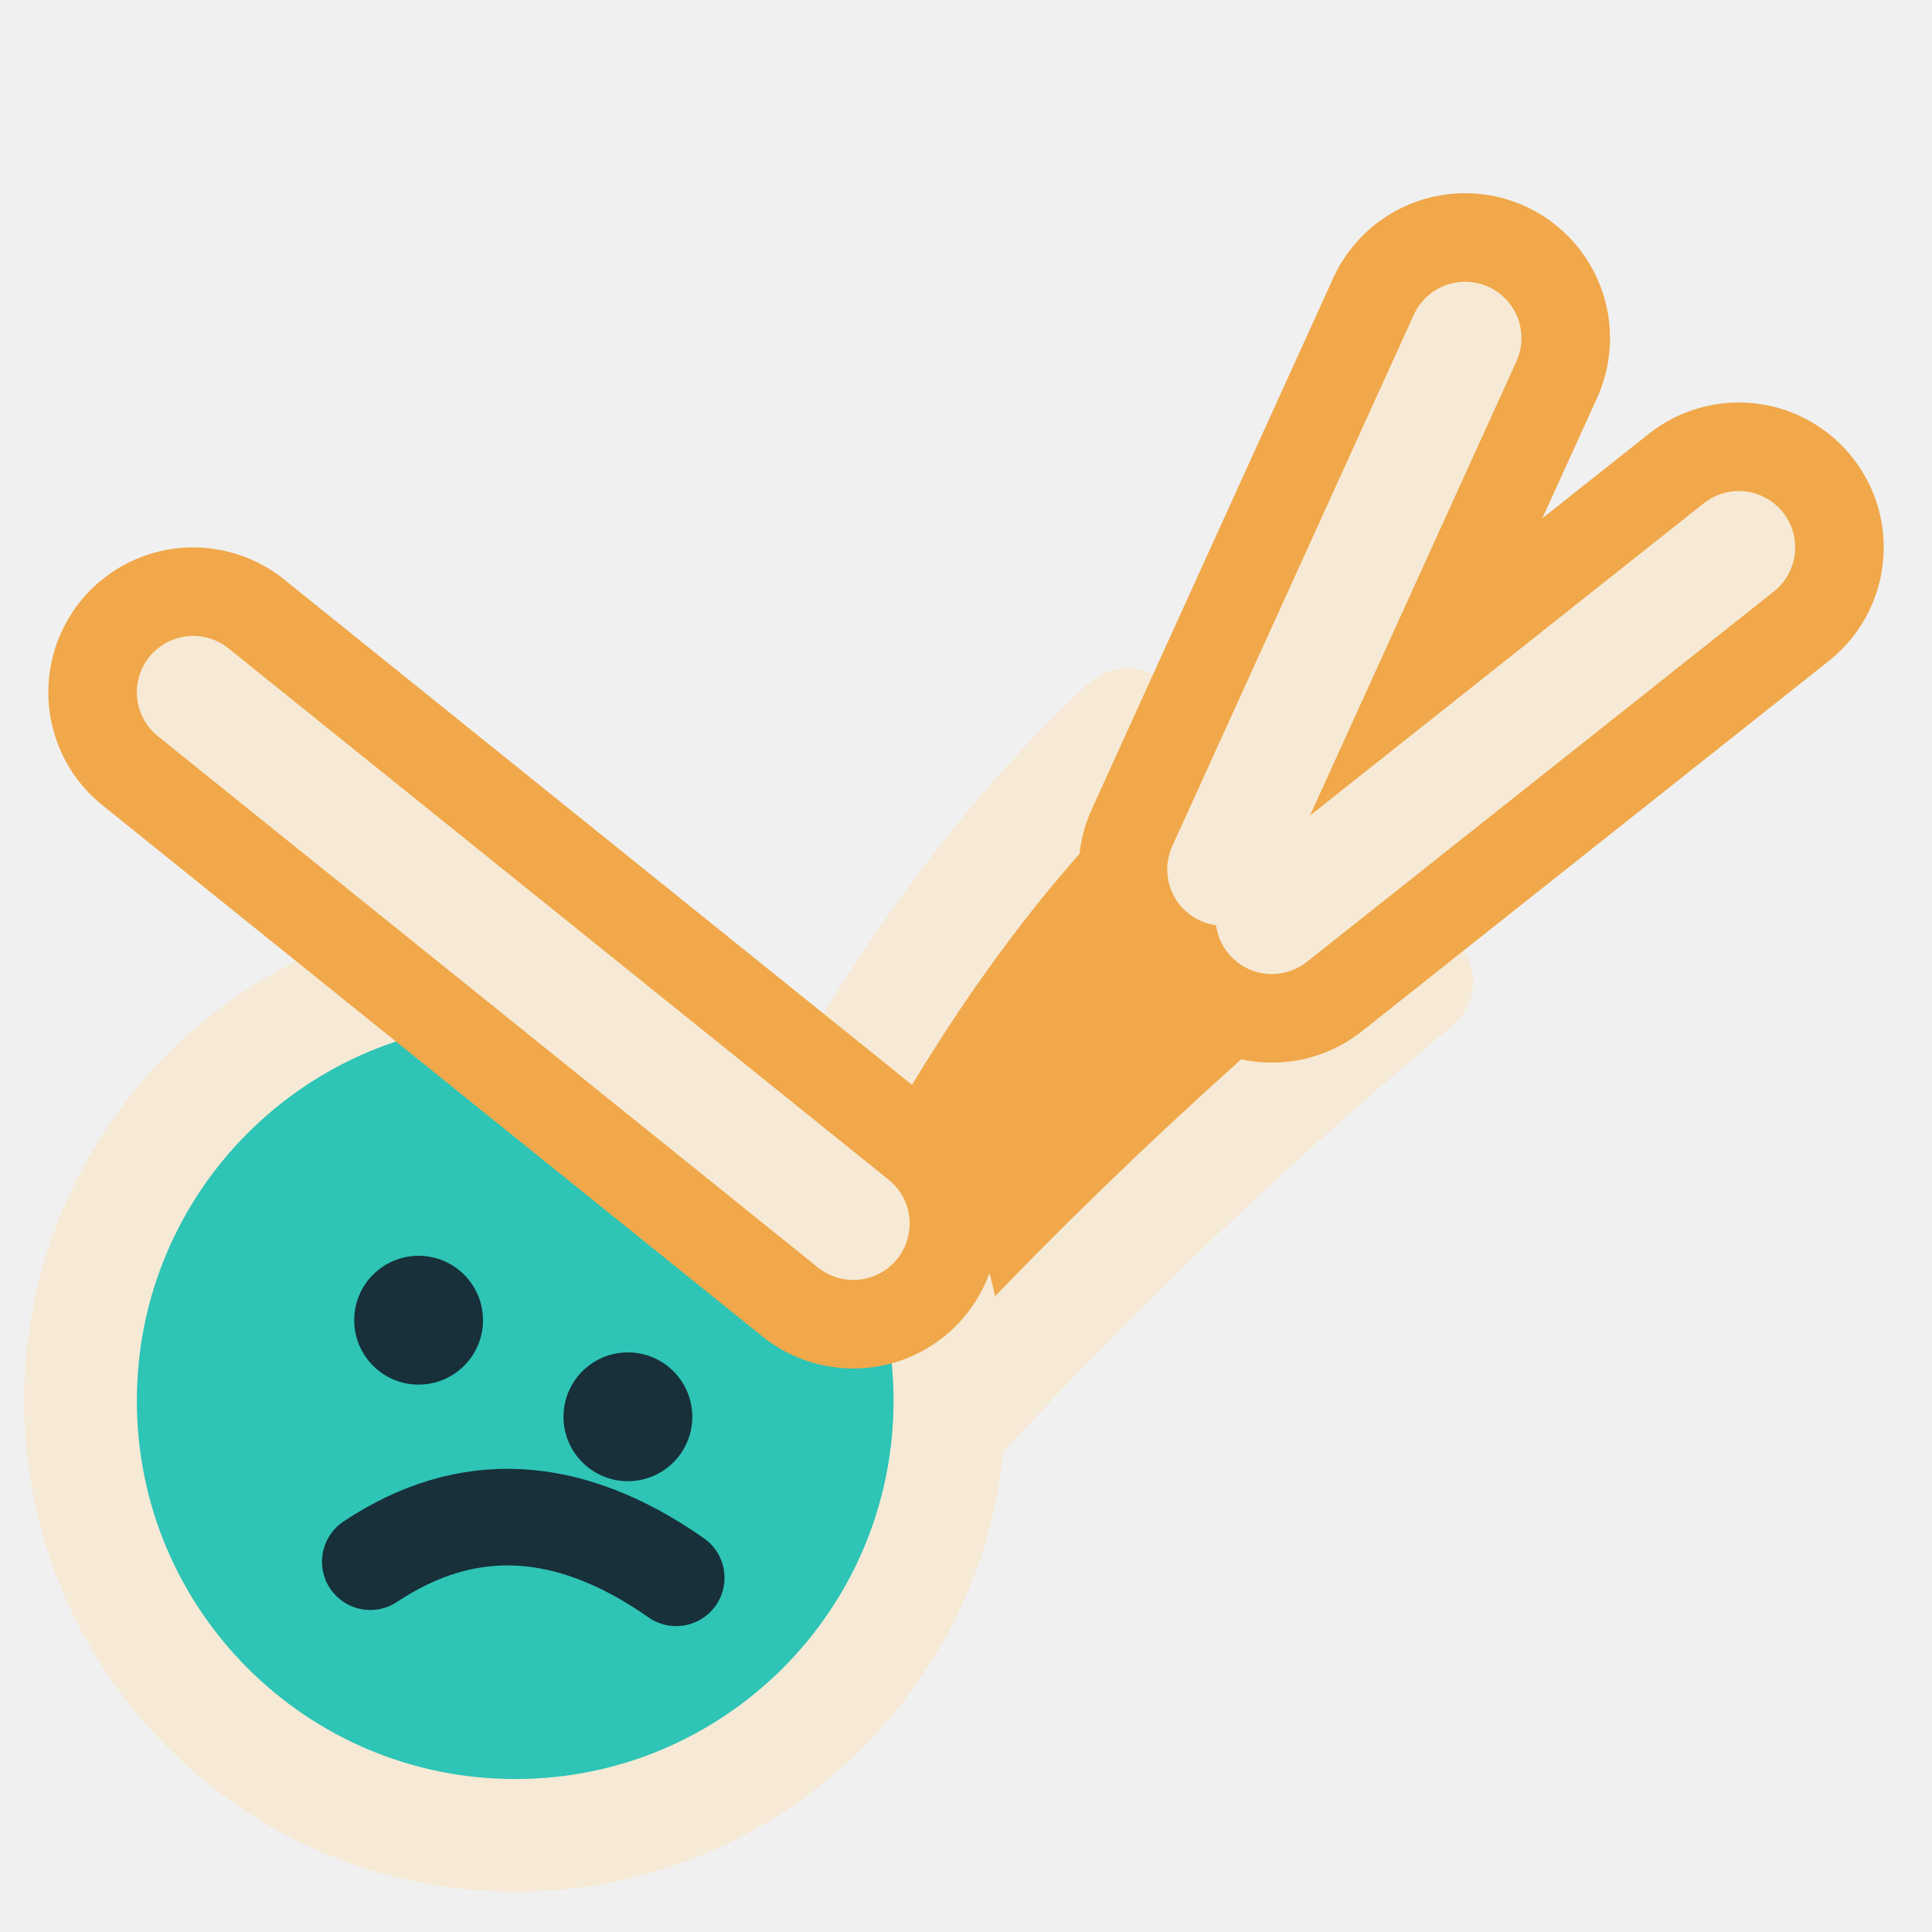
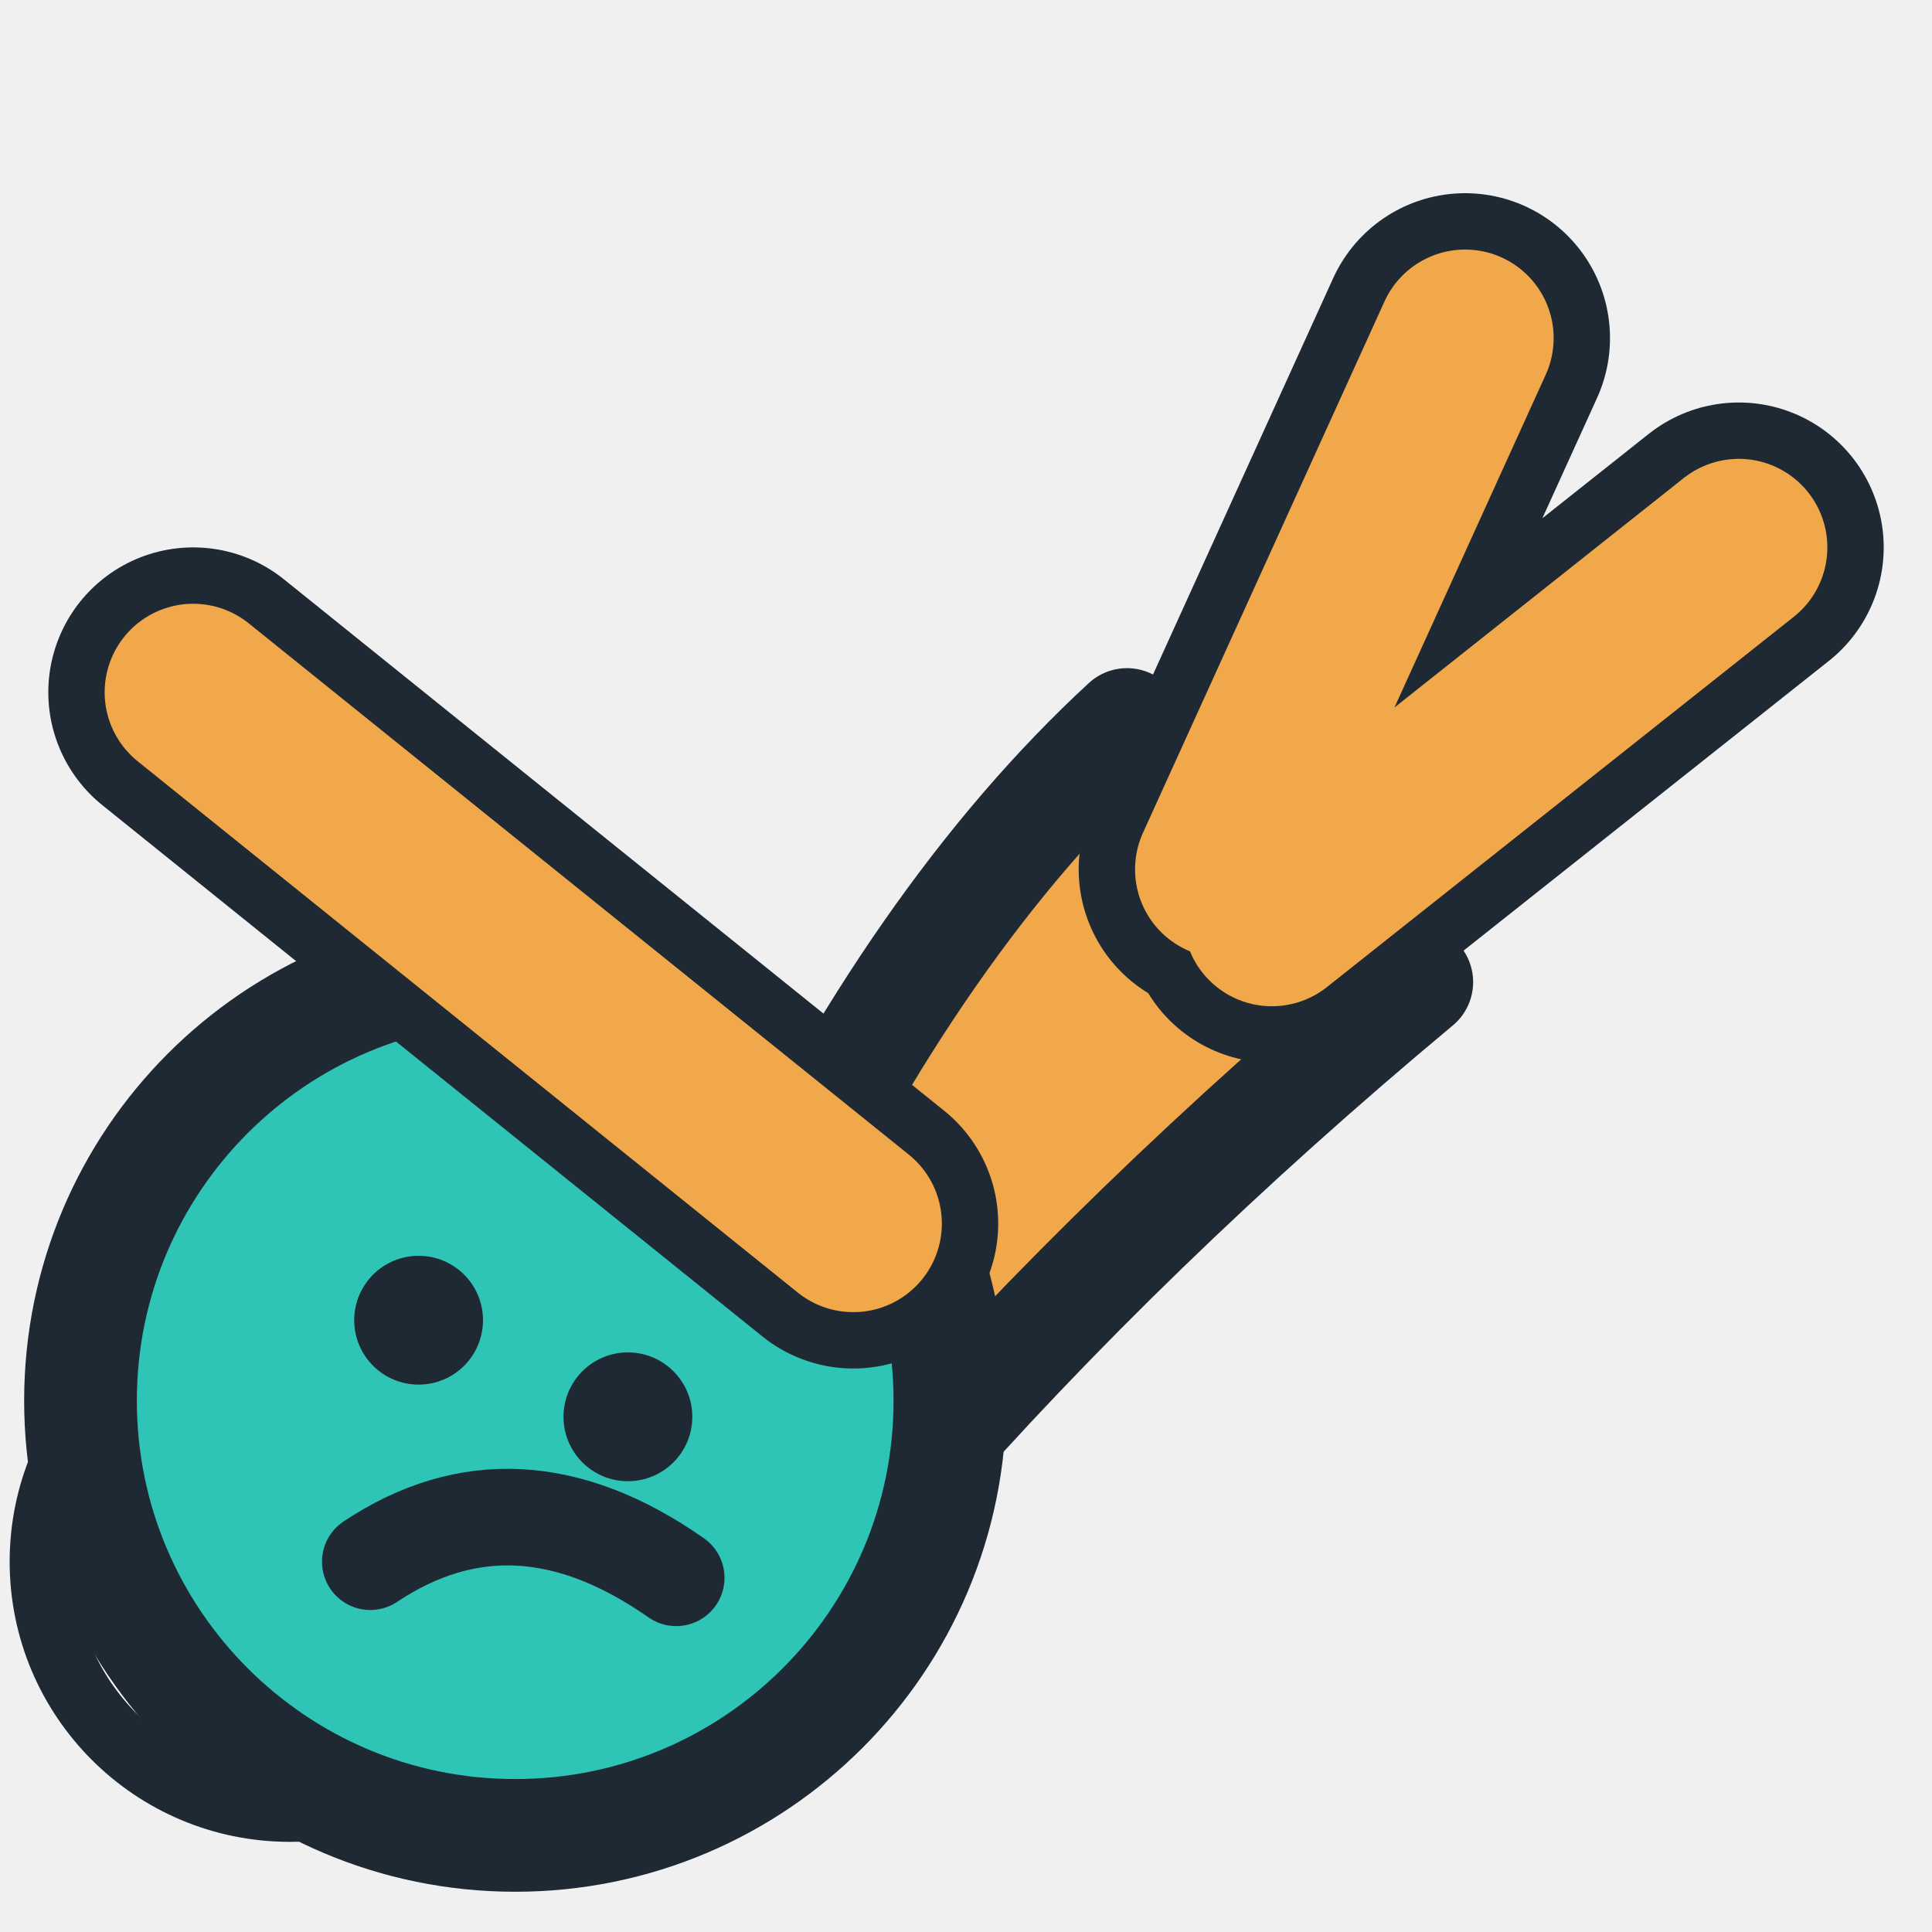
<svg xmlns="http://www.w3.org/2000/svg" viewBox="0 0 120 120" role="img" aria-labelledby="title">
-   <g fill="#f6ead6" opacity="0" transform="translate(18 97)">
+   <style>
+     @keyframes fall-dust-move { 0%, 25% { transform: translate(18px, 97px) scale(.45); opacity: 0 } 38% { transform: translate(18px, 97px) scale(1.2); opacity: 1 } 70% { transform: translate(18px, 97px) scale(1.45); opacity: .7 } 90% { transform: translate(18px, 97px) scale(1); opacity: .35 } 100% { transform: translate(18px, 97px) scale(.45); opacity: 0 } }
+     @keyframes fall-body-move { 0%, 25%, 100% { transform: rotate(-12deg) } 48% { transform: rotate(-40deg) } 68% { transform: rotate(-34deg) } }
+     .fall-dust { animation: fall-dust-move 1s infinite; transform-box: view-box; transform-origin: 0 0; opacity: 1; }
+     .fall-body { animation: fall-body-move 1s infinite; transform-box: view-box; transform-origin: 31px 87px; }
+     @media (prefers-reduced-motion: reduce) {
+       .fall-dust { animation: none; }
+       .fall-body { animation: none; }
+     }
+   </style>
+   <g class="fall-dust" fill="#ffffff" stroke="#1f2933" stroke-width="4" transform="translate(18 97)">
    <circle cx="0" cy="0" r="15.4" />
    <circle cx="14" cy="-4" r="12.6" />
    <circle cx="25" cy="2" r="9.8" />
-     <animate attributeName="opacity" values="0;0;1;.7;.35;0" keyTimes="0;.25;.38;.7;.9;1" dur="1s" repeatCount="indefinite" />
-     <animateTransform attributeName="transform" type="scale" additive="sum" values=".45;.45;1.2;1.45;1;.45" keyTimes="0;.25;.38;.7;.9;1" dur="1s" repeatCount="indefinite" />
  </g>
-   <g>
-     <animateTransform attributeName="transform" type="rotate" values="-12 31 87;-12 31 87;-40 31 87;-34 31 87;-12 31 87" keyTimes="0;.25;.48;.68;1" dur="1s" repeatCount="indefinite" />
-     <path d="M47 78 Q57 57 70 45 L88 61 Q70 76 56 92Z" fill="#f0a84a" stroke="#f6ead6" stroke-width="7" stroke-linejoin="round" />
-     <path d="M76 54 L91 21 M79 57 L108 34" fill="none" stroke="#f0a84a" stroke-width="18" stroke-linecap="round" stroke-linejoin="round" />
-     <path d="M76 54 L91 21 M79 57 L108 34" fill="none" stroke="#f6ead6" stroke-width="7" stroke-linecap="round" stroke-linejoin="round" />
-     <circle cx="32" cy="87" r="27" fill="#2ec4b6" stroke="#f6ead6" stroke-width="7" />
-     <circle cx="26" cy="82" r="4" fill="#17303a" />
-     <circle cx="39" cy="88" r="4" fill="#17303a" />
-     <path d="M23 97 Q32 91 42 98" fill="none" stroke="#17303a" stroke-width="6" stroke-linecap="round" />
-     <path d="M53 76 L12 43" fill="none" stroke="#f0a84a" stroke-width="18" stroke-linecap="round" />
-     <path d="M53 76 L12 43" fill="none" stroke="#f6ead6" stroke-width="7" stroke-linecap="round" />
+   <g class="fall-body">
+     <path d="M47 78 Q57 57 70 45 L88 61 Q70 76 56 92Z" fill="#f0a84a" stroke="#1f2933" stroke-width="7" stroke-linejoin="round" />
+     <path d="M76 54 L91 21 M79 57 L108 34" fill="none" stroke="#1f2933" stroke-width="18" stroke-linecap="round" stroke-linejoin="round" />
+     <path d="M76 54 L91 21 M79 57 L108 34" fill="none" stroke="#f0a84a" stroke-width="11" stroke-linecap="round" stroke-linejoin="round" />
+     <circle cx="32" cy="87" r="27" fill="#2ec4b6" stroke="#1f2933" stroke-width="7" />
+     <circle cx="26" cy="82" r="4" fill="#1f2933" />
+     <circle cx="39" cy="88" r="4" fill="#1f2933" />
+     <path d="M23 97 Q32 91 42 98" fill="none" stroke="#1f2933" stroke-width="6" stroke-linecap="round" />
+     <path d="M53 76 L12 43" fill="none" stroke="#1f2933" stroke-width="18" stroke-linecap="round" />
+     <path d="M53 76 L12 43" fill="none" stroke="#f0a84a" stroke-width="11" stroke-linecap="round" />
  </g>
</svg>
